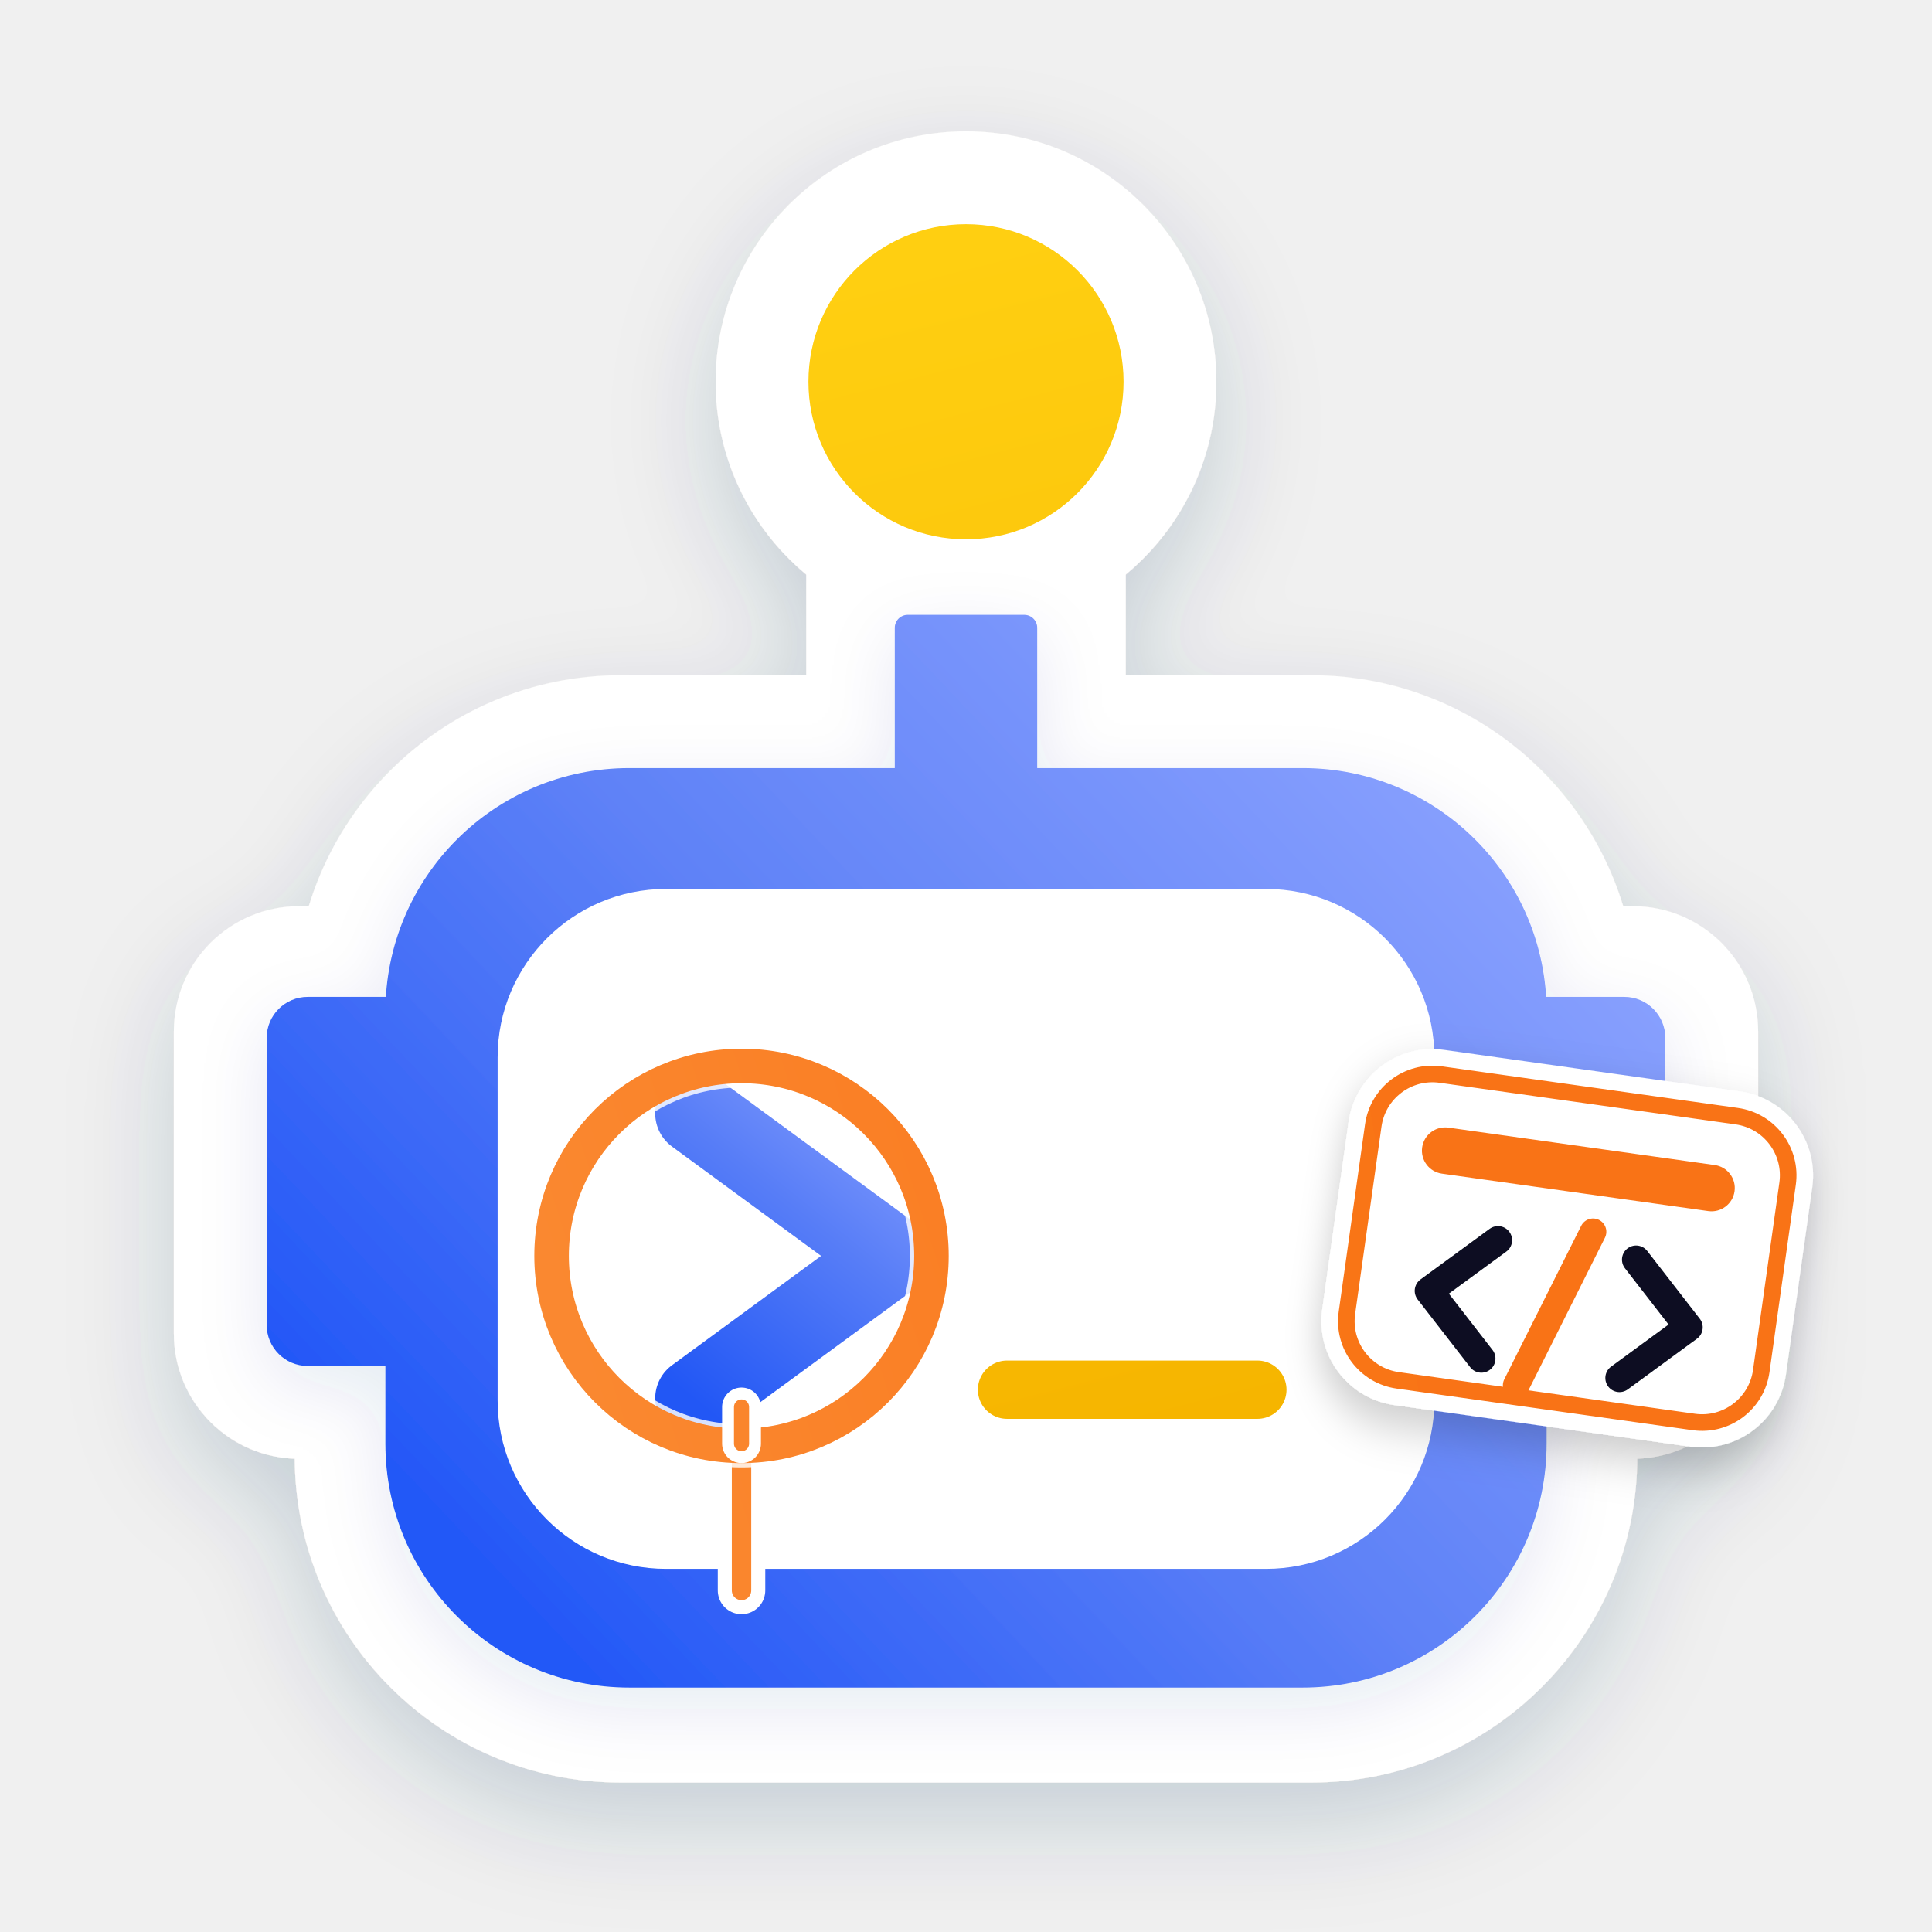
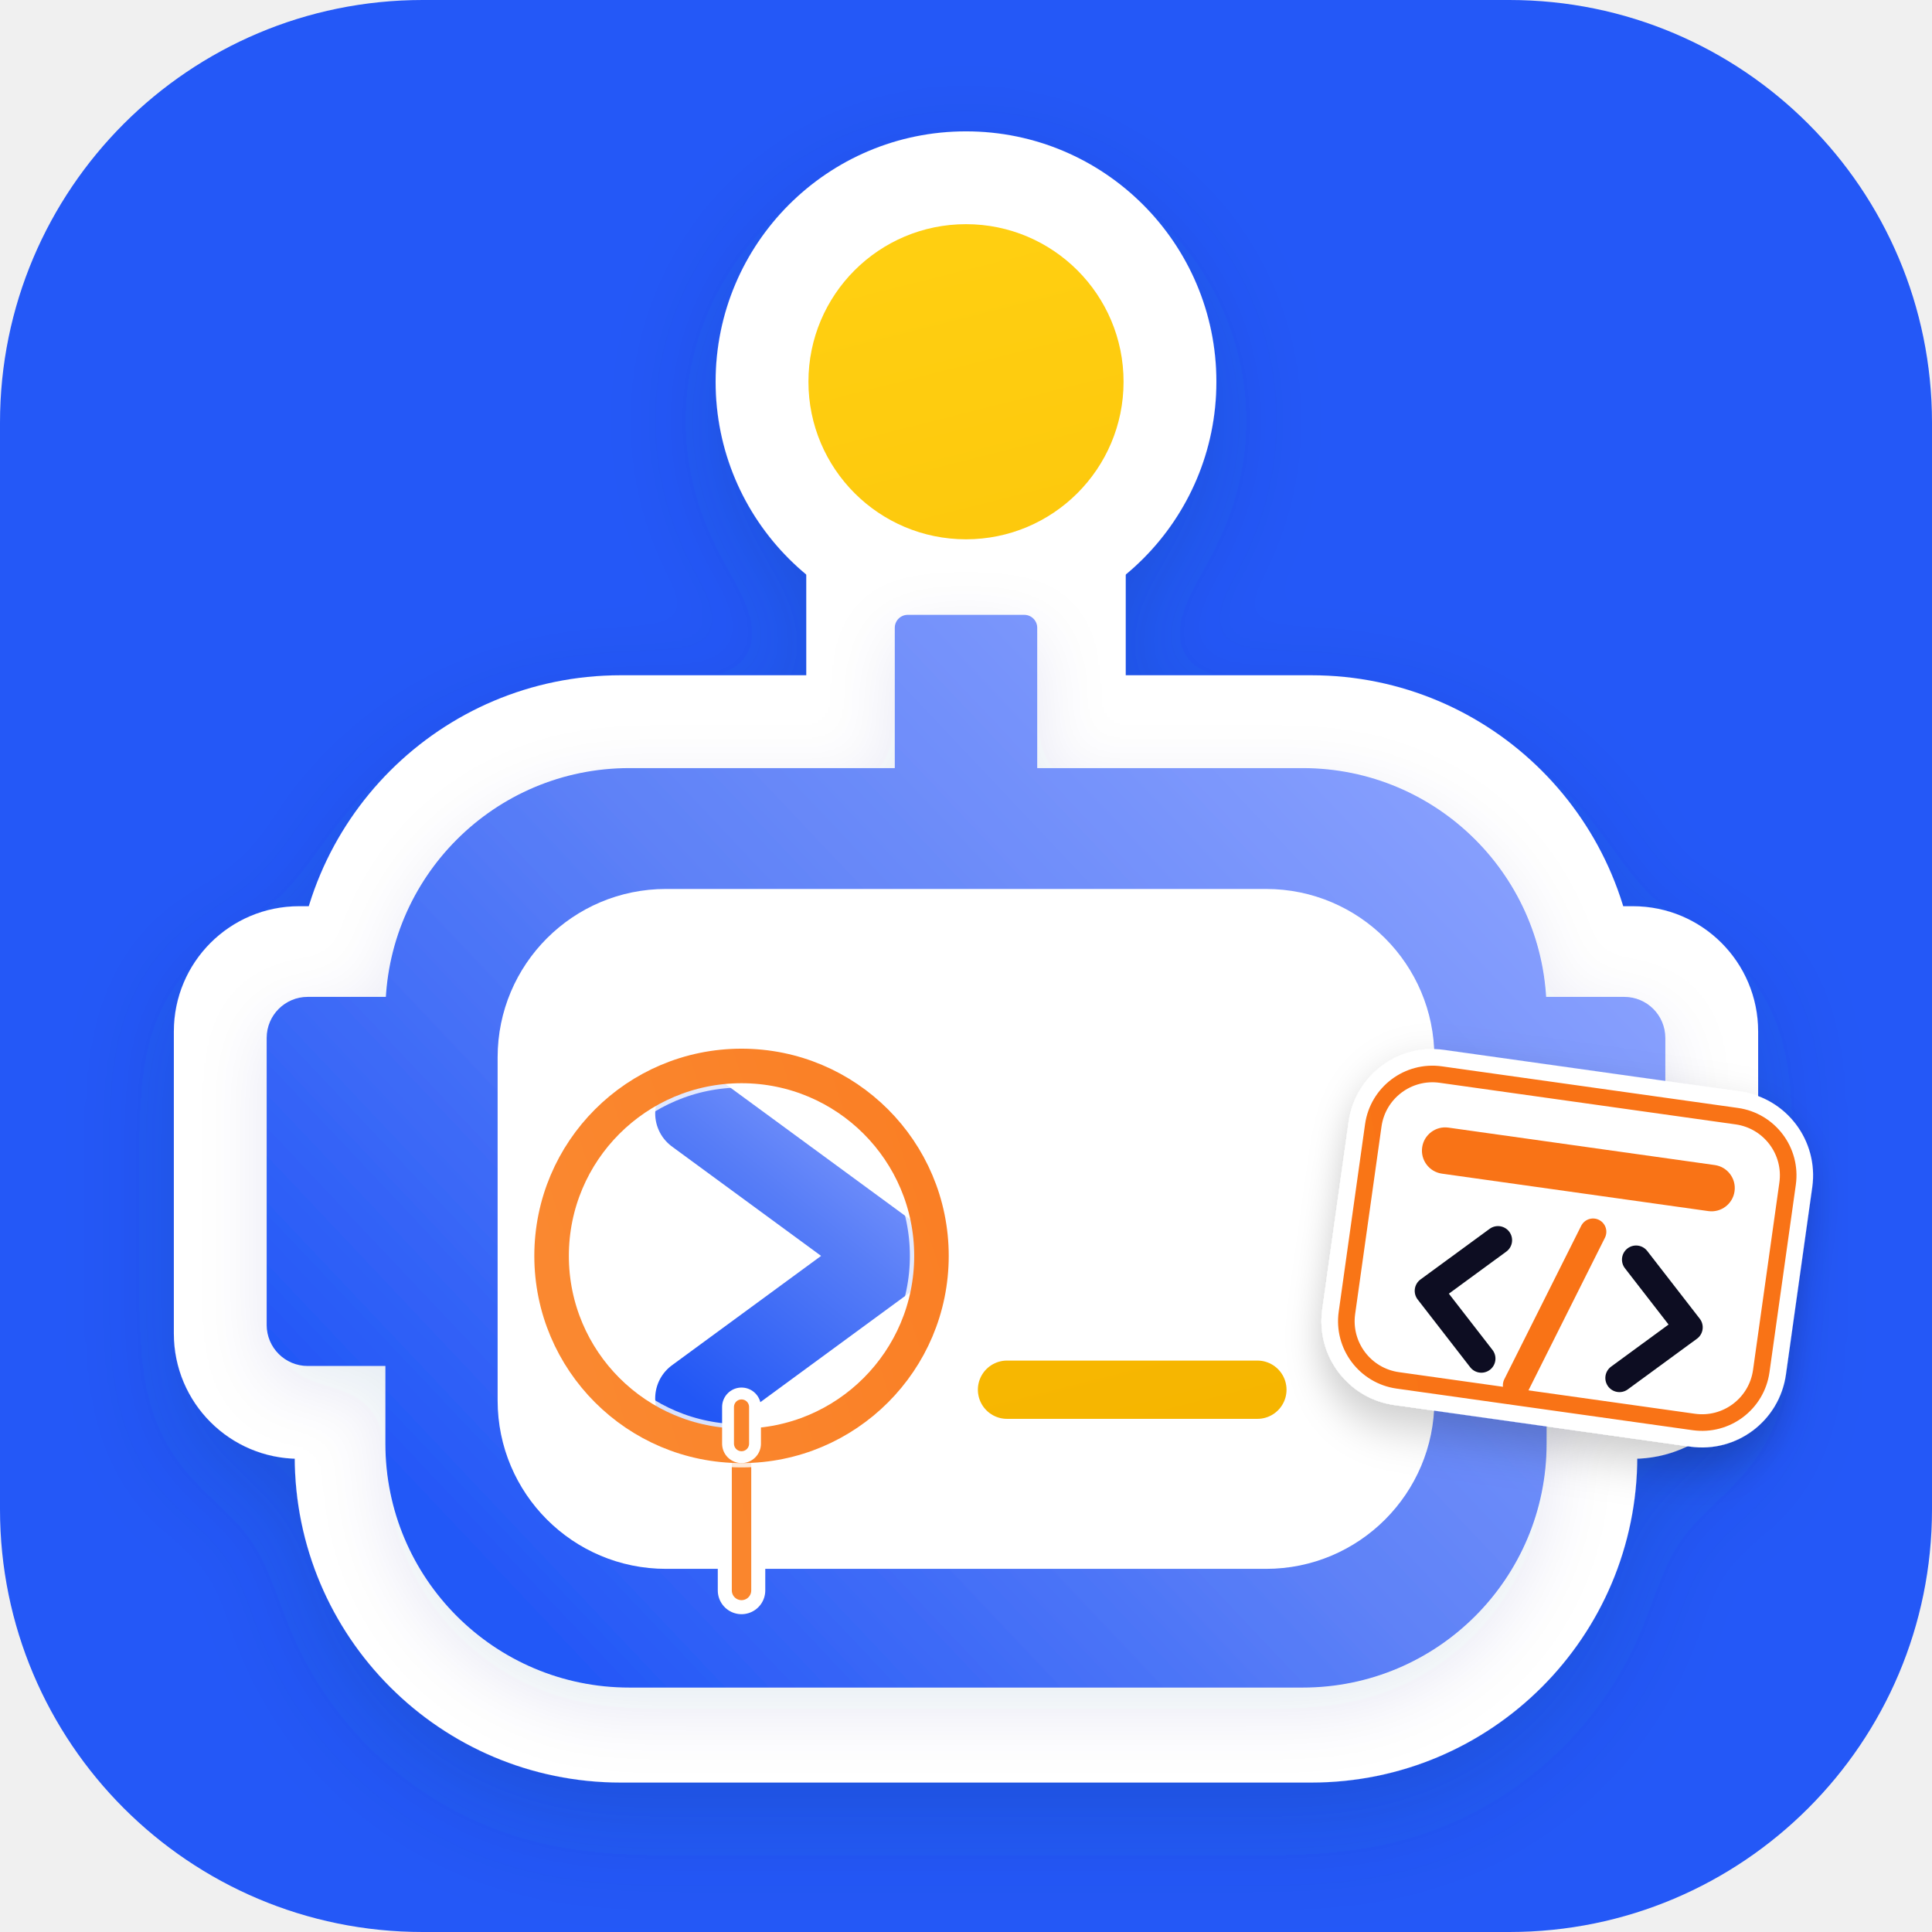
<svg xmlns="http://www.w3.org/2000/svg" width="48" height="48" viewBox="0 0 1024 1024" fill="none" role="img" aria-labelledby="title desc">
  <defs>
    <linearGradient id="blue" x1="279" y1="766" x2="736" y2="334" gradientUnits="userSpaceOnUse">
      <stop offset="0" stop-color="#2458f7" />
      <stop offset=".46" stop-color="#5f82f7" />
      <stop offset="1" stop-color="#8fa5ff" />
    </linearGradient>
    <linearGradient id="blue-mark" x1="380" y1="696" x2="492" y2="557" gradientUnits="userSpaceOnUse">
      <stop offset="0" stop-color="#2257f5" />
      <stop offset=".55" stop-color="#577df7" />
      <stop offset="1" stop-color="#8ca2ff" />
    </linearGradient>
    <linearGradient id="yellow" x1="481" y1="174" x2="617" y2="713" gradientUnits="userSpaceOnUse">
      <stop offset="0" stop-color="#ffcf11" />
      <stop offset="1" stop-color="#f6b500" />
    </linearGradient>
    <linearGradient id="orange" x1="112" y1="646" x2="704" y2="456" gradientUnits="userSpaceOnUse">
      <stop offset="0" stop-color="#fb923c" />
      <stop offset="1" stop-color="#f97316" />
    </linearGradient>
    <filter id="soft-shadow" x="-12%" y="-12%" width="124%" height="124%">
      <feDropShadow dx="0" dy="18" stdDeviation="24" flood-color="#0b3d62" flood-opacity=".18" />
    </filter>
    <filter id="inner-lift" x="-8%" y="-8%" width="116%" height="116%">
      <feDropShadow dx="0" dy="10" stdDeviation="16" flood-color="#163a88" flood-opacity=".1" />
    </filter>
    <filter id="profile-lift" x="-16%" y="-16%" width="132%" height="132%">
      <feDropShadow dx="0" dy="12" stdDeviation="12" flood-color="#020617" flood-opacity=".2" />
    </filter>
  </defs>
+   <rect width="1024" height="1024" rx="224" fill="#2458F7" />
  <g transform="translate(512 512) scale(.88) translate(-512 -512)">
    <g transform="translate(512 528) scale(1.3) translate(-512 -512)">
      <g filter="url(#soft-shadow)">
        <rect x="201" y="365" width="622" height="513" rx="151" fill="#fff" />
        <rect x="145" y="472" width="136" height="256" rx="58" fill="#fff" />
        <rect x="743" y="472" width="136" height="256" rx="58" fill="#fff" />
        <rect x="438" y="270" width="148" height="182" rx="2" fill="#fff" />
        <circle cx="512" cy="229" r="116" fill="#fff" />
      </g>
      <g filter="url(#inner-lift)">
        <rect x="243" y="408" width="538" height="426" rx="113" fill="url(#blue)" />
        <rect x="188" y="514" width="90" height="171" rx="19" fill="url(#blue)" />
        <rect x="746" y="514" width="90" height="171" rx="19" fill="url(#blue)" />
        <rect x="479" y="337" width="66" height="119" rx="6" fill="url(#blue)" />
      </g>
      <rect x="295" y="464" width="434" height="315" rx="78" fill="#fff" />
      <circle cx="512" cy="229" r="73" fill="url(#yellow)" />
      <circle cx="408" cy="634" r="88" fill="#fff" fill-opacity=".22" />
      <path d="M387 568 477 634 387 700" stroke="url(#blue-mark)" stroke-width="38" stroke-linecap="round" stroke-linejoin="round" />
      <path d="M408 789C408 766 408 743 408 721" stroke="#fff" stroke-width="22" stroke-linecap="round" />
      <path d="M408 789C408 766 408 743 408 721" stroke="url(#orange)" stroke-width="9" stroke-linecap="round" />
      <circle cx="408" cy="634" r="88" fill="none" stroke="#fff" stroke-width="20" stroke-opacity=".82" />
      <circle cx="408" cy="634" r="88" fill="none" stroke="url(#orange)" stroke-width="16" />
      <path d="M408 721 408 704" stroke="#fff" stroke-width="18" stroke-linecap="round" />
      <path d="M408 721 408 704" stroke="url(#orange)" stroke-width="7" stroke-linecap="round" />
      <path d="M531 696h116" stroke="url(#yellow)" stroke-width="27" stroke-linecap="round" />
    </g>
    <g transform="rotate(8 874 683)" filter="url(#profile-lift)">
      <rect x="748" y="589" width="252" height="186" rx="36" fill="#fff" stroke="#fff" stroke-width="30" />
      <rect x="748" y="589" width="252" height="186" rx="36" fill="#fff" stroke="url(#orange)" stroke-width="10" />
      <rect x="779" y="620" width="190" height="28" rx="14" fill="url(#orange)" />
      <path d="M832 683l-37 36 37 36" stroke="#0b1020" stroke-width="17" stroke-linecap="round" stroke-linejoin="round" />
      <path d="M916 683l37 36-37 36" stroke="#0b1020" stroke-width="17" stroke-linecap="round" stroke-linejoin="round" />
      <path d="M888 670l-33 98" stroke="url(#orange)" stroke-width="16" stroke-linecap="round" />
    </g>
  </g>
</svg>
